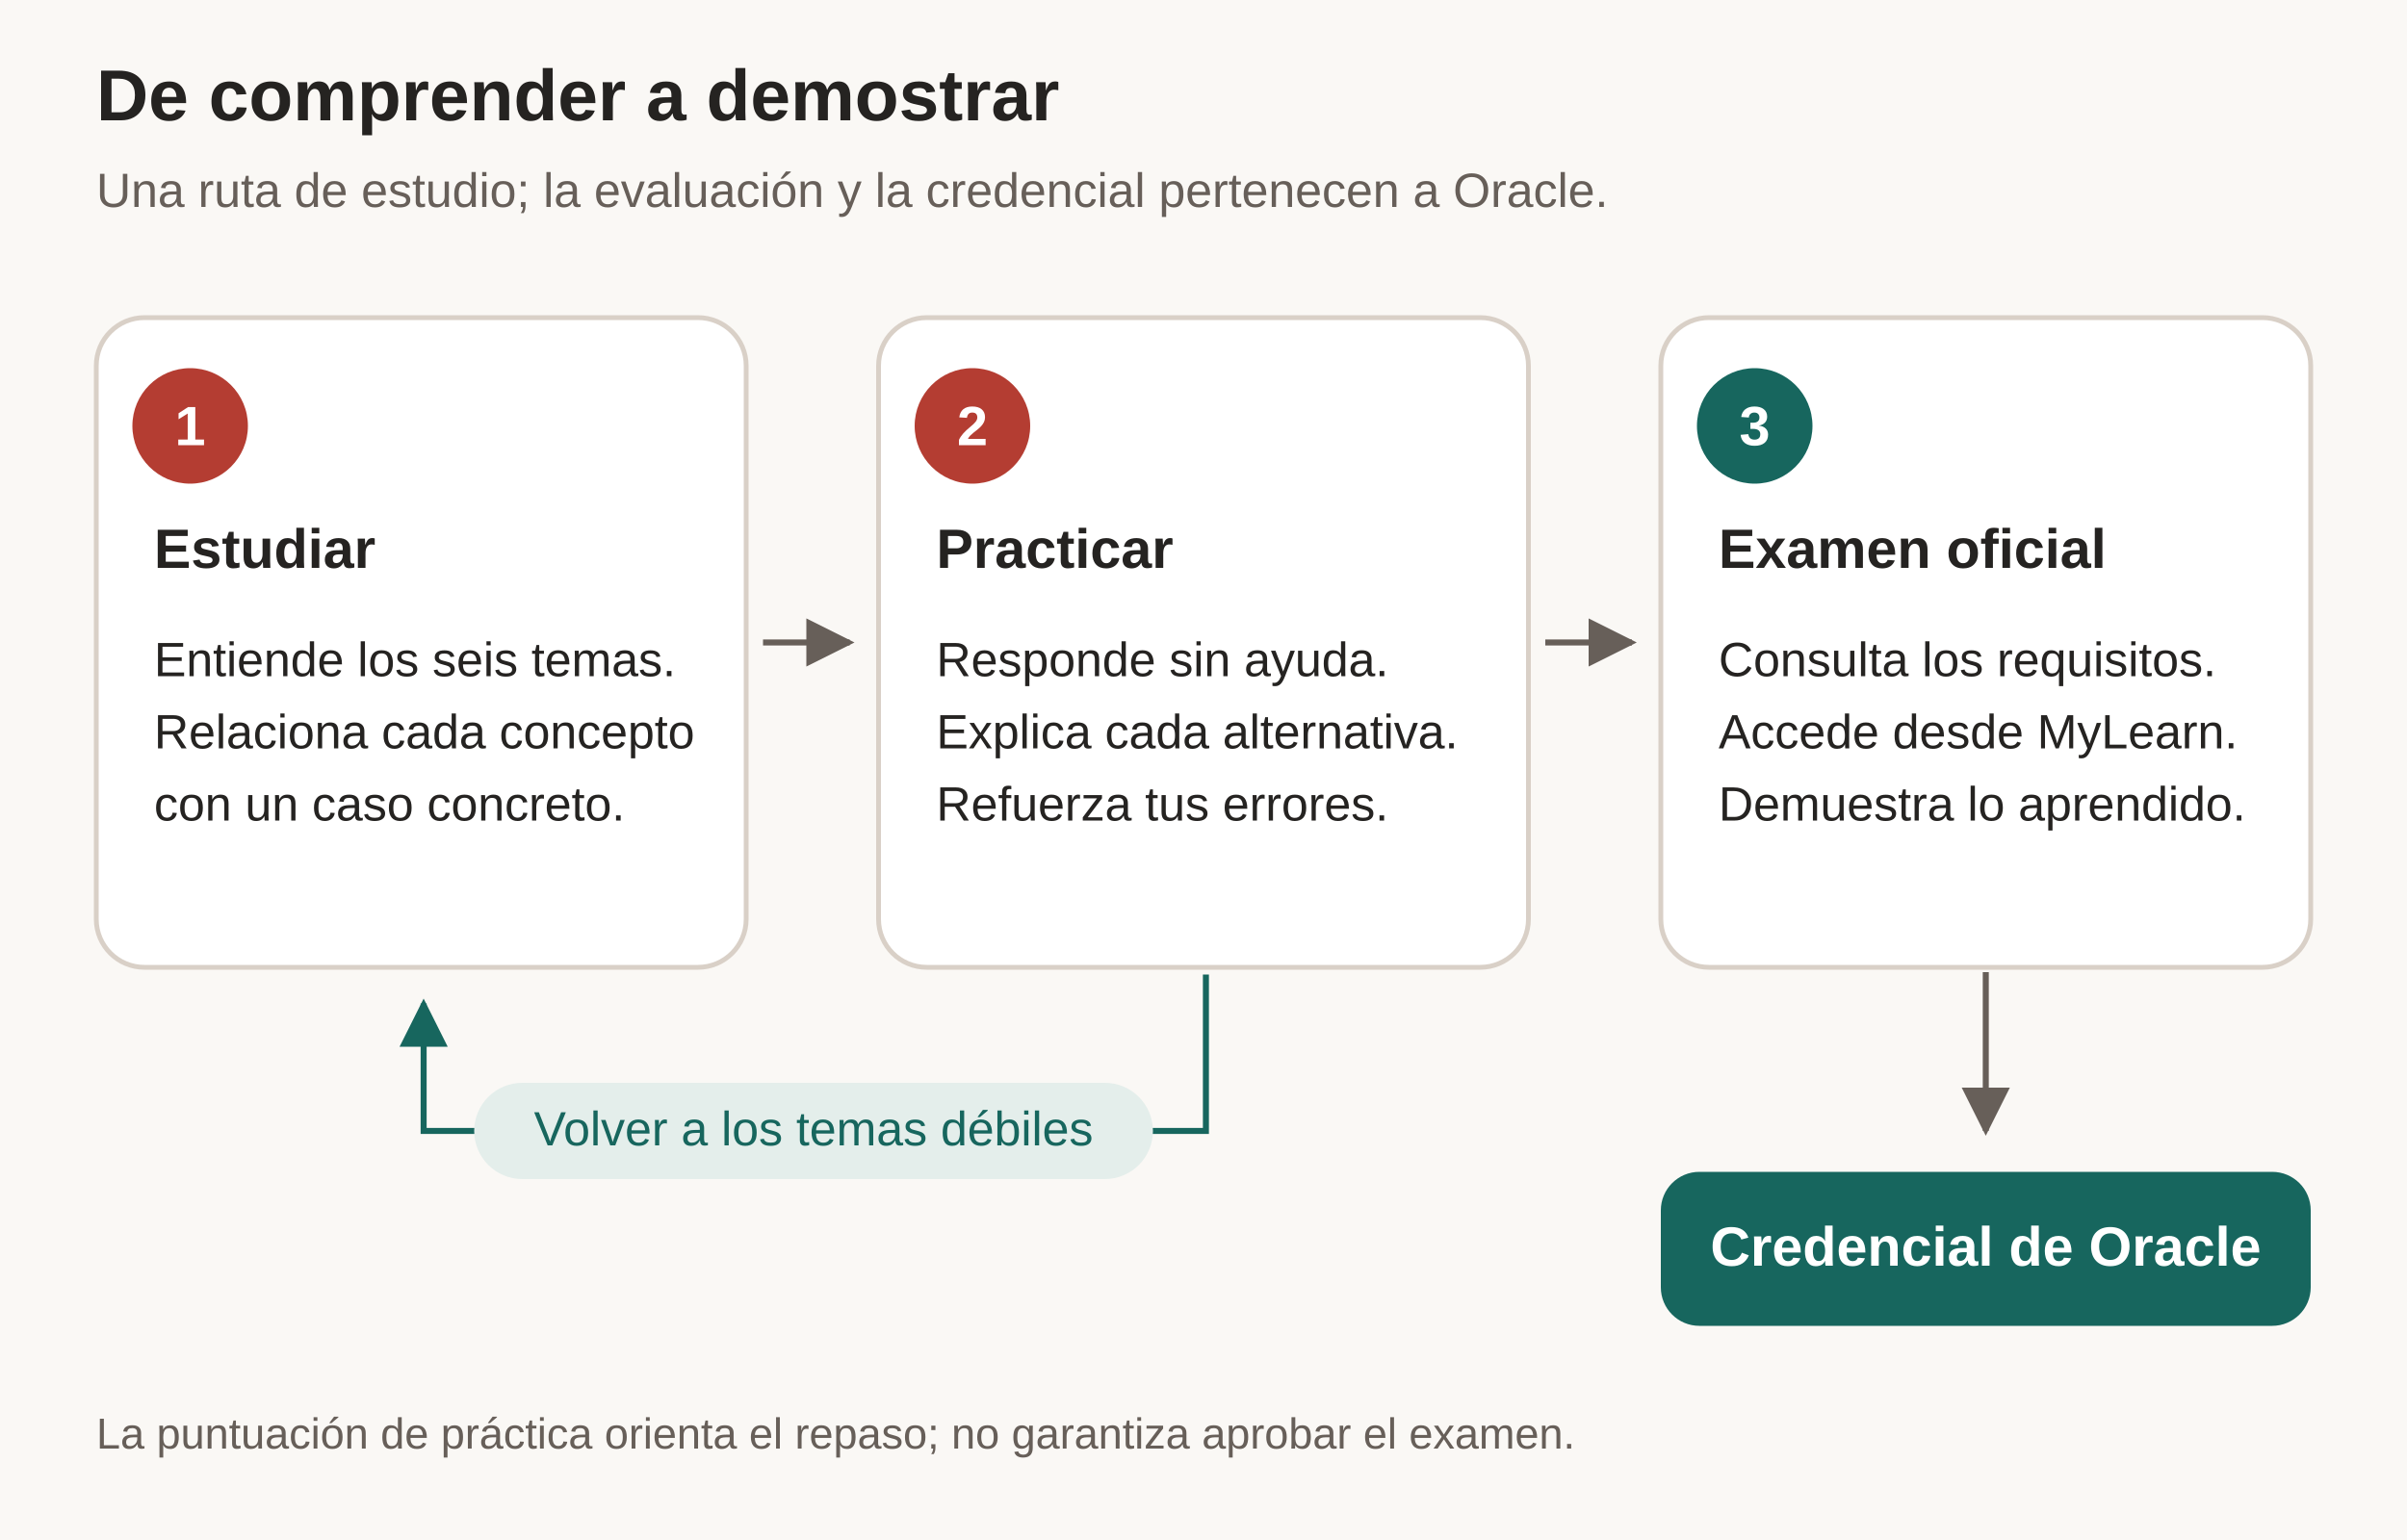
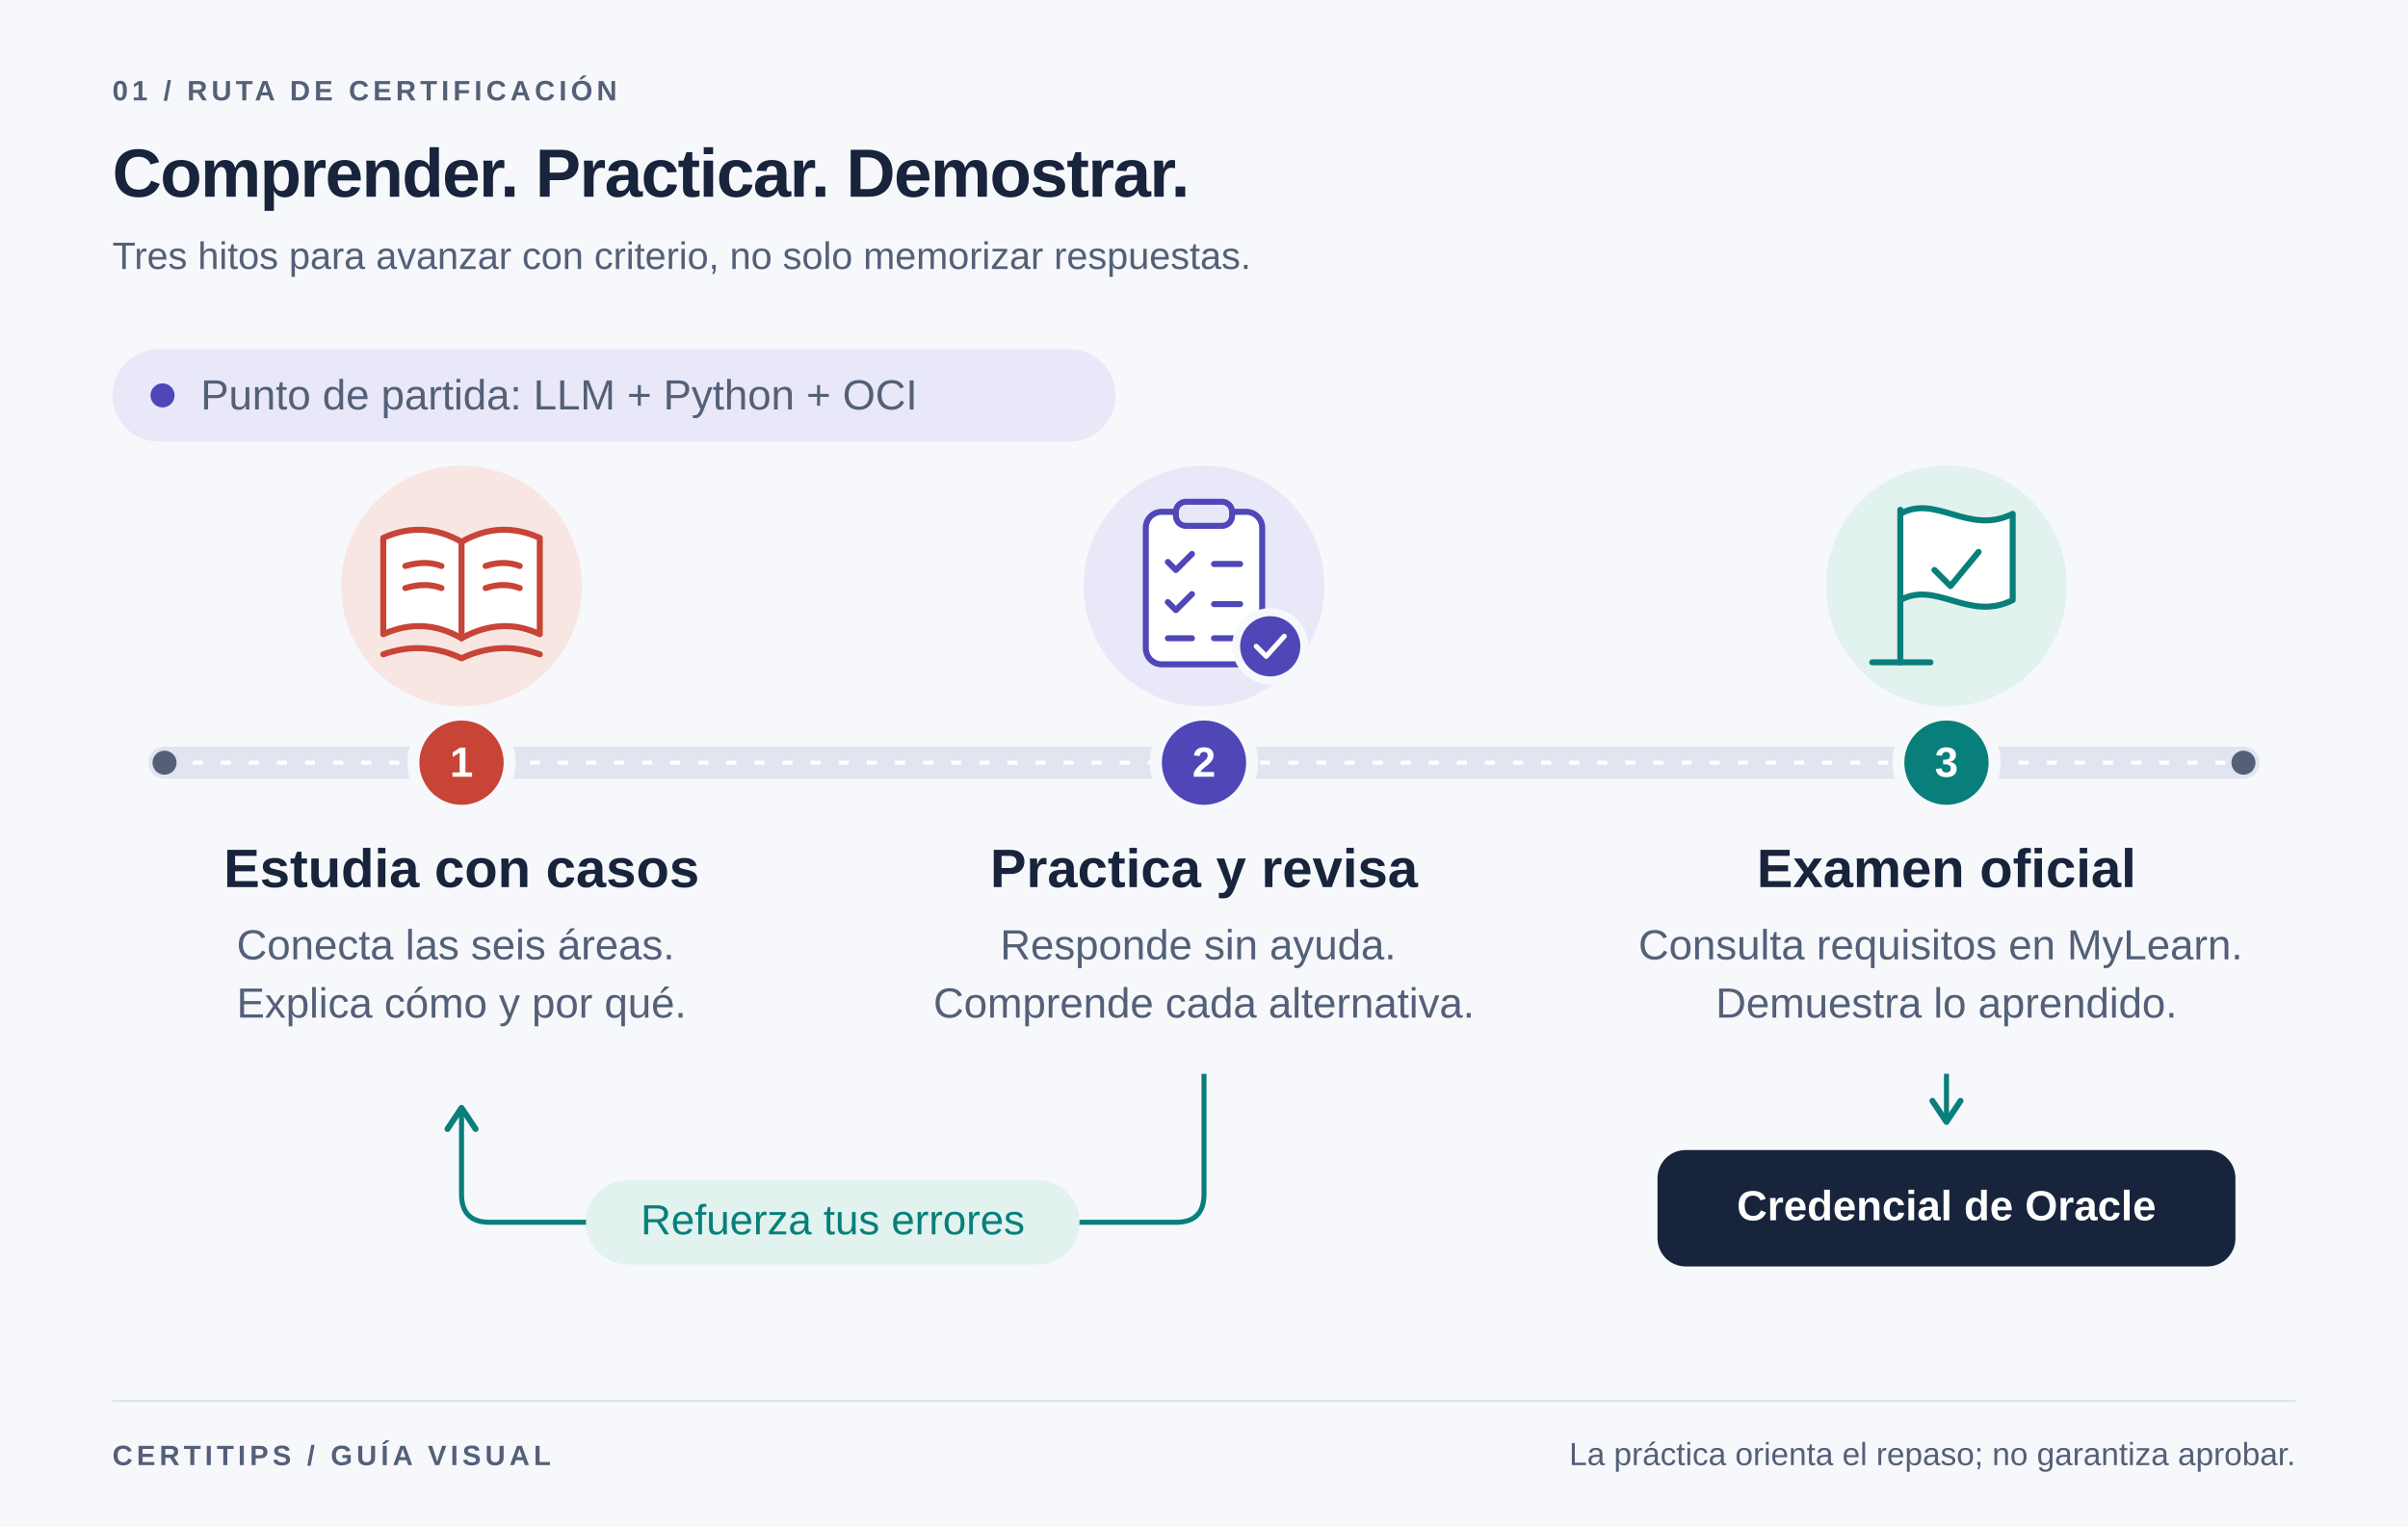
- <svg xmlns="http://www.w3.org/2000/svg" viewBox="0 0 1000 640" role="img" aria-labelledby="title description">
+ <svg xmlns="http://www.w3.org/2000/svg" viewBox="0 0 1200 760" role="img" aria-labelledby="title description">
  <defs>
-     <marker id="arrow" viewBox="0 0 10 10" refX="9" refY="5" markerWidth="8" markerHeight="8" orient="auto-start-reverse">
-       <path d="M 0 0 L 10 5 L 0 10 Z" fill="#675f59" />
+     <marker id="arrow" viewBox="0 0 10 10" refX="8" refY="5" markerWidth="7" markerHeight="7" orient="auto">
+       <path d="m2 1 6 4-6 4" fill="none" stroke="#087f7a" stroke-width="1.7" stroke-linecap="round" stroke-linejoin="round" />
    </marker>
-     <marker id="arrow-teal" viewBox="0 0 10 10" refX="9" refY="5" markerWidth="8" markerHeight="8" orient="auto-start-reverse">
-       <path d="M 0 0 L 10 5 L 0 10 Z" fill="#17665e" />
-     </marker>
-     <style>
-       text{font-family:Arial,Helvetica,sans-serif;fill:#252321}
-       .title{font-size:30px;font-weight:700}
-       .subtitle{font-size:20px;fill:#675f59}
-       .label{font-size:23px;font-weight:700}
-       .body{font-size:20px}
-       .small{font-size:18px;fill:#675f59}
-       .white{fill:#fff}
-       .red{fill:#b43d32}
-       .teal{fill:#17665e}
-       .card{fill:#fff;stroke:#d9d0c7;stroke-width:2}
-       .line{fill:none;stroke:#675f59;stroke-width:2.5;marker-end:url(#arrow)}
-       .return{fill:none;stroke:#17665e;stroke-width:2.5;marker-end:url(#arrow-teal)}
-     </style>
+     <style>text{font-family:'Segoe UI',Arial,sans-serif;fill:#17243b}.eyebrow{font-size:14px;font-weight:700;letter-spacing:2px;fill:#536078}.title{font-size:34px;font-weight:700;letter-spacing:-.7px}.sub{font-size:19px;fill:#536078}.label{font-size:27px;font-weight:700}.body{font-size:21px;fill:#536078}.meta{font-size:16px;fill:#536078}.white{fill:#fff}.teal{fill:#087f7a}.icon{fill:none;stroke-width:3;stroke-linecap:round;stroke-linejoin:round}</style>
  </defs>
-   <rect width="1000" height="640" fill="#faf8f5" />
-   <text x="40" y="50" class="title">De comprender a demostrar</text>
-   <text x="40" y="86" class="subtitle">Una ruta de estudio; la evaluación y la credencial pertenecen a Oracle.</text>
-   <rect x="40" y="132" width="270" height="270" rx="20" class="card" />
-   <rect x="365" y="132" width="270" height="270" rx="20" class="card" />
-   <rect x="690" y="132" width="270" height="270" rx="20" class="card" />
-   <circle cx="79" cy="177" r="24" fill="#b43d32" />
-   <text x="79" y="185" text-anchor="middle" class="label white">1</text>
-   <circle cx="404" cy="177" r="24" fill="#b43d32" />
-   <text x="404" y="185" text-anchor="middle" class="label white">2</text>
-   <circle cx="729" cy="177" r="24" fill="#17665e" />
-   <text x="729" y="185" text-anchor="middle" class="label white">3</text>
-   <text x="64" y="236" class="label">Estudiar</text>
-   <text x="64" y="281" class="body">
-     <tspan x="64">Entiende los seis temas.</tspan>
-     <tspan x="64" dy="30">Relaciona cada concepto</tspan>
-     <tspan x="64" dy="30">con un caso concreto.</tspan>
-   </text>
-   <text x="389" y="236" class="label">Practicar</text>
-   <text x="389" y="281" class="body">
-     <tspan x="389">Responde sin ayuda.</tspan>
-     <tspan x="389" dy="30">Explica cada alternativa.</tspan>
-     <tspan x="389" dy="30">Refuerza tus errores.</tspan>
-   </text>
-   <text x="714" y="236" class="label">Examen oficial</text>
-   <text x="714" y="281" class="body">
-     <tspan x="714">Consulta los requisitos.</tspan>
-     <tspan x="714" dy="30">Accede desde MyLearn.</tspan>
-     <tspan x="714" dy="30">Demuestra lo aprendido.</tspan>
-   </text>
-   <path d="M 317 267 H 353" class="line" />
-   <path d="M 642 267 H 678" class="line" />
-   <path d="M 501 405 V 470 H 176 V 417" class="return" />
-   <rect x="197" y="450" width="282" height="40" rx="20" fill="#e4eeeb" />
-   <text x="338" y="476" text-anchor="middle" class="body teal">Volver a los temas débiles</text>
-   <path d="M 825 404 V 470" class="line" />
-   <rect x="690" y="487" width="270" height="64" rx="16" fill="#17665e" />
-   <text x="825" y="526" text-anchor="middle" class="label white">Credencial de Oracle</text>
-   <text x="40" y="602" class="small">La puntuación de práctica orienta el repaso; no garantiza aprobar el examen.</text>
+   <rect width="1200" height="760" fill="#f7f8fc" />
+   <text x="56" y="50" class="eyebrow">01 / RUTA DE CERTIFICACIÓN</text>
+   <text x="56" y="98" class="title">Comprender. Practicar. Demostrar.</text>
+   <text x="56" y="134" class="sub">Tres hitos para avanzar con criterio, no solo memorizar respuestas.</text>
+   <rect x="56" y="174" width="500" height="46" rx="23" fill="#e9e8f8" />
+   <circle cx="81" cy="197" r="6" fill="#4f46b8" />
+   <text x="100" y="204" class="body">Punto de partida: LLM + Python + OCI</text>
+   <path d="M82 380H1118" fill="none" stroke="#e1e5ef" stroke-width="16" stroke-linecap="round" />
+   <path d="M82 380H1118" fill="none" stroke="#fff" stroke-width="2" stroke-dasharray="5 9" />
+   <circle cx="82" cy="380" r="6" fill="#536078" />
+   <circle cx="1118" cy="380" r="6" fill="#536078" />
+   <g transform="translate(230 292)">
+     <circle r="60" fill="#f8e6e2" />
+     <g class="icon" stroke="#c74436">
+       <path d="M-39-24q20-9 39 2 19-11 39-2v48q-19-9-39 2-19-11-39-2Z" fill="#fff" />
+       <path d="M0-22v48M-28-10q10-3 18 0m-18 11q10-3 18 0M12-10q9-3 17 0m-17 11q9-3 17 0" />
+       <path d="M-39 34q20-7 39 2 19-9 39-2" />
+     </g>
+   </g>
+   <g transform="translate(600 292)">
+     <circle r="60" fill="#e9e8f8" />
+     <g class="icon" stroke="#4f46b8">
+       <rect x="-29" y="-37" width="58" height="76" rx="8" fill="#fff" />
+       <rect x="-14" y="-42" width="28" height="12" rx="5" fill="#e9e8f8" />
+       <path d="m-18-12 4 4 8-8M5-11h13m-36 19 4 4 8-8M5 9h13m-36 17h12M5 26h13" />
+       <circle cx="33" cy="30" r="17" fill="#4f46b8" stroke="#f7f8fc" stroke-width="4" />
+       <path d="m26 30 5 5 9-10" stroke="#fff" stroke-width="2.5" />
+     </g>
+   </g>
+   <g transform="translate(970 292)">
+     <circle r="60" fill="#e1f2ef" />
+     <g class="icon" stroke="#087f7a">
+       <path d="M-23 38v-76m0 2c18-10 34 11 56 0v43c-22 11-38-10-56 0" fill="#fff" />
+       <path d="M-37 38h29m2-46 8 8 14-17" />
+     </g>
+   </g>
+   <circle cx="230" cy="380" r="24" fill="#c74436" stroke="#f7f8fc" stroke-width="6" />
+   <circle cx="600" cy="380" r="24" fill="#4f46b8" stroke="#f7f8fc" stroke-width="6" />
+   <circle cx="970" cy="380" r="24" fill="#087f7a" stroke="#f7f8fc" stroke-width="6" />
+   <g text-anchor="middle" font-size="21" font-weight="700">
+     <text x="230" y="387" class="white">1</text>
+     <text x="600" y="387" class="white">2</text>
+     <text x="970" y="387" class="white">3</text>
+   </g>
+   <g text-anchor="middle">
+     <text x="230" y="442" class="label">Estudia con casos</text>
+     <text x="230" y="478" class="body">
+       <tspan x="230">Conecta las seis áreas.</tspan>
+       <tspan x="230" dy="29">Explica cómo y por qué.</tspan>
+     </text>
+     <text x="600" y="442" class="label">Practica y revisa</text>
+     <text x="600" y="478" class="body">
+       <tspan x="600">Responde sin ayuda.</tspan>
+       <tspan x="600" dy="29">Comprende cada alternativa.</tspan>
+     </text>
+     <text x="970" y="442" class="label">Examen oficial</text>
+     <text x="970" y="478" class="body">
+       <tspan x="970">Consulta requisitos en MyLearn.</tspan>
+       <tspan x="970" dy="29">Demuestra lo aprendido.</tspan>
+     </text>
+   </g>
+   <path d="M600 535v60q0 14-14 14H244q-14 0-14-14v-43" fill="none" stroke="#087f7a" stroke-width="2.5" marker-end="url(#arrow)" />
+   <rect x="292" y="588" width="246" height="42" rx="21" fill="#e1f2ef" />
+   <text x="415" y="615" text-anchor="middle" class="body teal">Refuerza tus errores</text>
+   <path d="M970 535v24" fill="none" stroke="#087f7a" stroke-width="2.5" marker-end="url(#arrow)" />
+   <rect x="826" y="573" width="288" height="58" rx="14" fill="#17243b" />
+   <text x="970" y="608" text-anchor="middle" font-size="21" font-weight="600" class="white">Credencial de Oracle</text>
+   <path d="M56 698H1144" stroke="#dce1eb" />
+   <text x="56" y="730" class="eyebrow">CERTITIPS / GUÍA VISUAL</text>
+   <text x="1144" y="730" text-anchor="end" class="meta">La práctica orienta el repaso; no garantiza aprobar.</text>
</svg>
